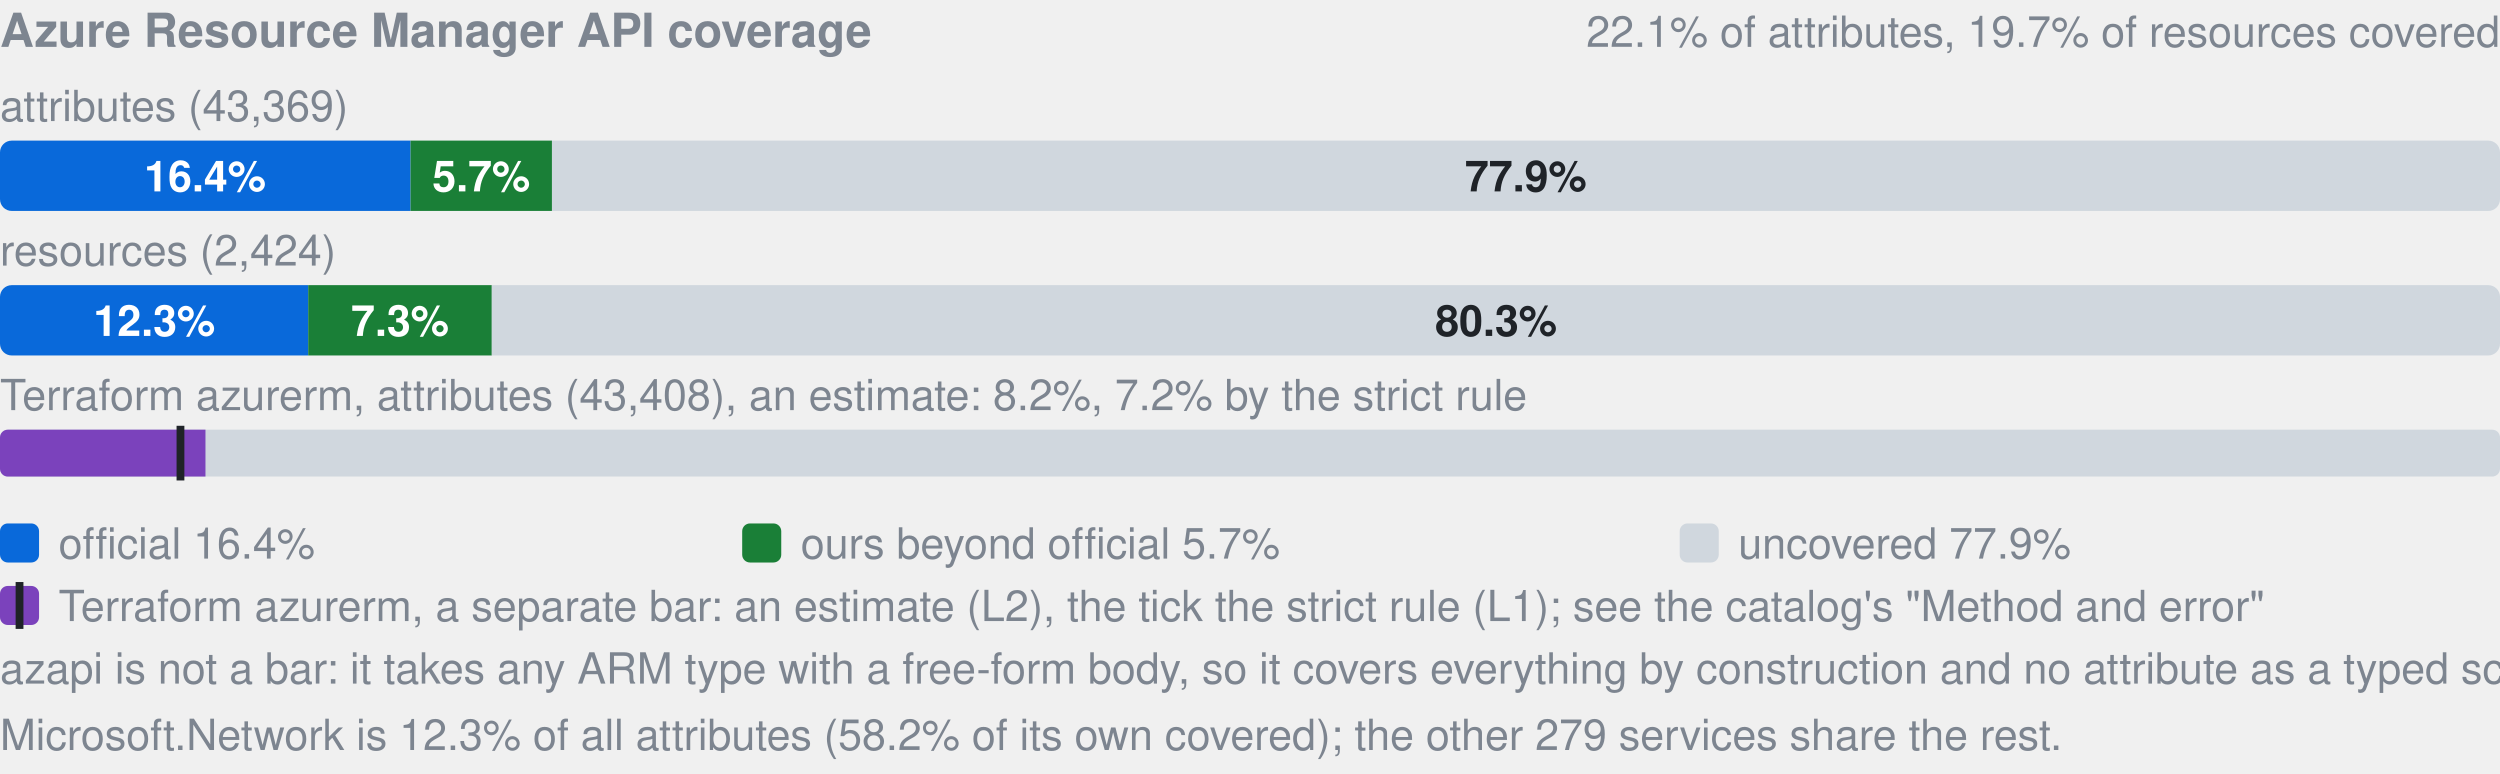
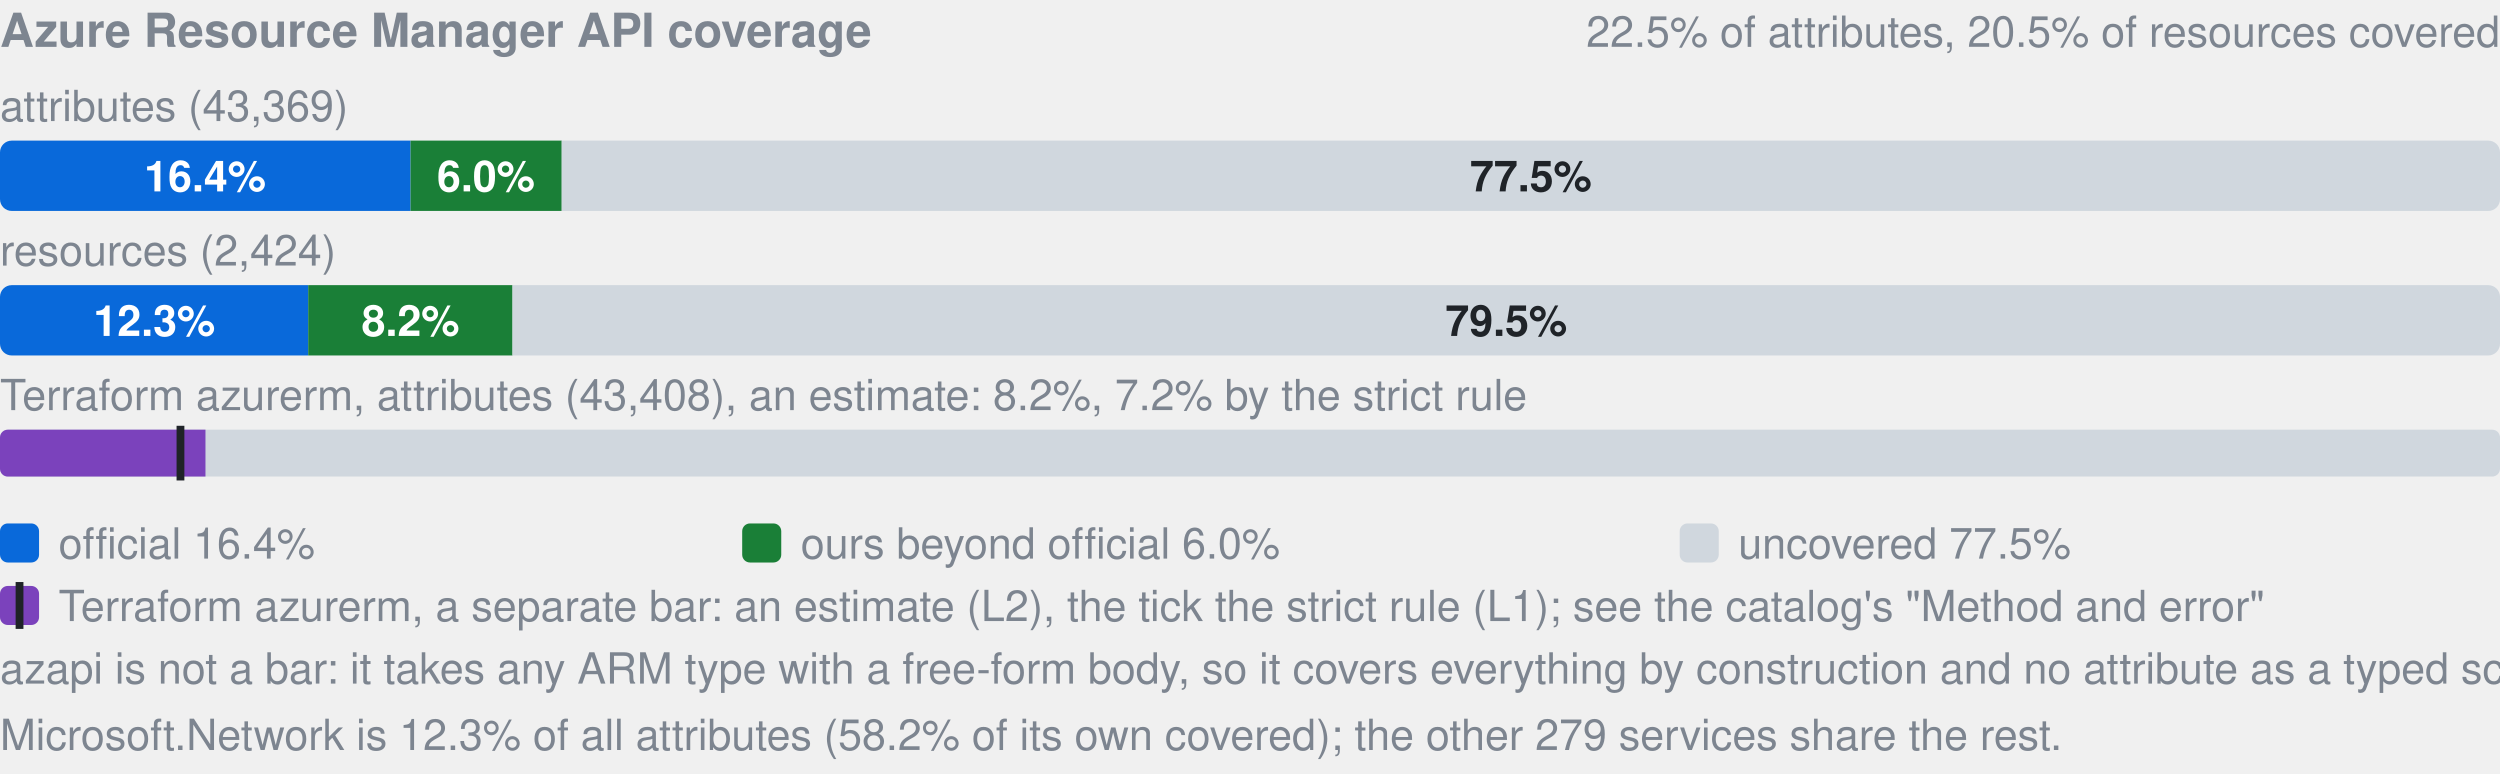
- <svg xmlns="http://www.w3.org/2000/svg" width="640" height="198" viewBox="0 0 640 198" role="img" aria-label="Azure Resource Manager API coverage: by attributes 16.4% official, 5.7% ours beyond official, 77.9% uncovered, of 43369; by resources 12.3% official, 7.3% ours beyond official, 80.3% uncovered, of 2424; Terraform azurerm, an estimate: 8.2% (L2), 7.2% by the strict rule (L1). azapi is not a bar: it takes any ARM type with a free-form body, so it covers everything by construction and no attribute as a typed schema.">
+ <svg xmlns="http://www.w3.org/2000/svg" width="640" height="198" viewBox="0 0 640 198" role="img" aria-label="Azure Resource Manager API coverage: by attributes 16.4% official, 6.0% ours beyond official, 77.5% uncovered, of 43369; by resources 12.3% official, 8.2% ours beyond official, 79.5% uncovered, of 2424; Terraform azurerm, an estimate: 8.2% (L2), 7.2% by the strict rule (L1). azapi is not a bar: it takes any ARM type with a free-form body, so it covers everything by construction and no attribute as a typed schema.">
  <style>text{font-family:-apple-system,BlinkMacSystemFont,"Segoe UI",Helvetica,Arial,sans-serif}.s{font-size:11px;font-weight:600}.t{font-size:11px;fill:#7d8590}.h{font-size:12px;font-weight:600;fill:#7d8590}</style>
  <text x="0" y="12" class="h">Azure Resource Manager API coverage</text>
-   <text x="640" y="12" text-anchor="end" class="t">22.1% of attributes, 19.7% of resources covered</text>
+   <text x="640" y="12" text-anchor="end" class="t">22.5% of attributes, 20.5% of resources covered</text>
  <text x="0" y="31" class="t">attributes (43,369)</text>
  <clipPath id="a">
    <rect x="0.0" y="36.0" width="640.0" height="18.0" rx="3" />
  </clipPath>
  <g clip-path="url(#a)">
    <rect x="0.0" y="36.0" width="105.1" height="18.0" fill="#0969da" />
-     <rect x="105.1" y="36.0" width="36.2" height="18.0" fill="#1a7f37" />
-     <rect x="141.3" y="36.0" width="498.7" height="18.0" fill="#d0d7de" />
+     <rect x="105.1" y="36.0" width="38.7" height="18.0" fill="#1a7f37" />
+     <rect x="143.8" y="36.0" width="496.2" height="18.0" fill="#d0d7de" />
  </g>
  <text x="52.5" y="49.0" text-anchor="middle" fill="#fff" class="s">16.4%</text>
-   <text x="123.2" y="49.0" text-anchor="middle" fill="#fff" class="s">5.7%</text>
-   <text x="390.6" y="49.0" text-anchor="middle" fill="#1f2328" class="s">77.9%</text>
+   <text x="124.4" y="49.0" text-anchor="middle" fill="#fff" class="s">6.0%</text>
+   <text x="391.9" y="49.0" text-anchor="middle" fill="#1f2328" class="s">77.5%</text>
  <text x="0" y="68" class="t">resources (2,424)</text>
  <clipPath id="r">
    <rect x="0.0" y="73.0" width="640.0" height="18.0" rx="3" />
  </clipPath>
  <g clip-path="url(#r)">
    <rect x="0.0" y="73.0" width="78.9" height="18.0" fill="#0969da" />
-     <rect x="78.9" y="73.0" width="47.0" height="18.0" fill="#1a7f37" />
-     <rect x="125.9" y="73.0" width="514.1" height="18.0" fill="#d0d7de" />
+     <rect x="78.9" y="73.0" width="52.3" height="18.0" fill="#1a7f37" />
+     <rect x="131.2" y="73.0" width="508.8" height="18.0" fill="#d0d7de" />
  </g>
  <text x="39.5" y="86.0" text-anchor="middle" fill="#fff" class="s">12.3%</text>
-   <text x="102.4" y="86.0" text-anchor="middle" fill="#fff" class="s">7.3%</text>
-   <text x="383.0" y="86.0" text-anchor="middle" fill="#1f2328" class="s">80.3%</text>
+   <text x="105.1" y="86.0" text-anchor="middle" fill="#fff" class="s">8.2%</text>
+   <text x="385.6" y="86.0" text-anchor="middle" fill="#1f2328" class="s">79.5%</text>
  <text x="0" y="105" class="t">Terraform azurerm, attributes (43,408), an estimate: 8.2%, 7.2% by the strict rule</text>
  <clipPath id="tf">
    <rect x="0.0" y="110.0" width="640.0" height="12.0" rx="2" />
  </clipPath>
  <g clip-path="url(#tf)">
    <rect x="0.0" y="110.0" width="640.0" height="12.0" fill="#d0d7de" />
    <rect x="0.0" y="110.0" width="52.6" height="12.0" fill="#7b42bc" />
  </g>
  <rect x="45.2" y="109.0" width="2" height="14.0" fill="#1f2328" />
  <rect x="0" y="134" width="10" height="10" rx="2" fill="#0969da" />
  <text x="15" y="143" class="t">official 16.4%</text>
  <rect x="190" y="134" width="10" height="10" rx="2" fill="#1a7f37" />
-   <text x="205" y="143" class="t">ours beyond official 5.7%</text>
+   <text x="205" y="143" class="t">ours beyond official 6.0%</text>
  <rect x="430" y="134" width="10" height="10" rx="2" fill="#d0d7de" />
-   <text x="445" y="143" class="t">uncovered 77.9%</text>
+   <text x="445" y="143" class="t">uncovered 77.5%</text>
  <rect x="0" y="150" width="10" height="10" rx="2" fill="#7b42bc" />
  <rect x="4" y="149" width="2" height="12" fill="#1f2328" />
  <text x="15" y="159" class="t">Terraform azurerm, a separate bar: an estimate (L2), the tick the strict rule (L1); see the catalog's "Method and error"</text>
  <text x="0" y="175" class="t">azapi is not a bar: it takes any ARM type with a free-form body, so it covers everything by construction and no attribute as a typed schema.</text>
  <text x="0" y="192" class="t">Microsoft.Network is 12.3% of all attributes (58.2% of its own covered); the other 279 services share the rest.</text>
</svg>
